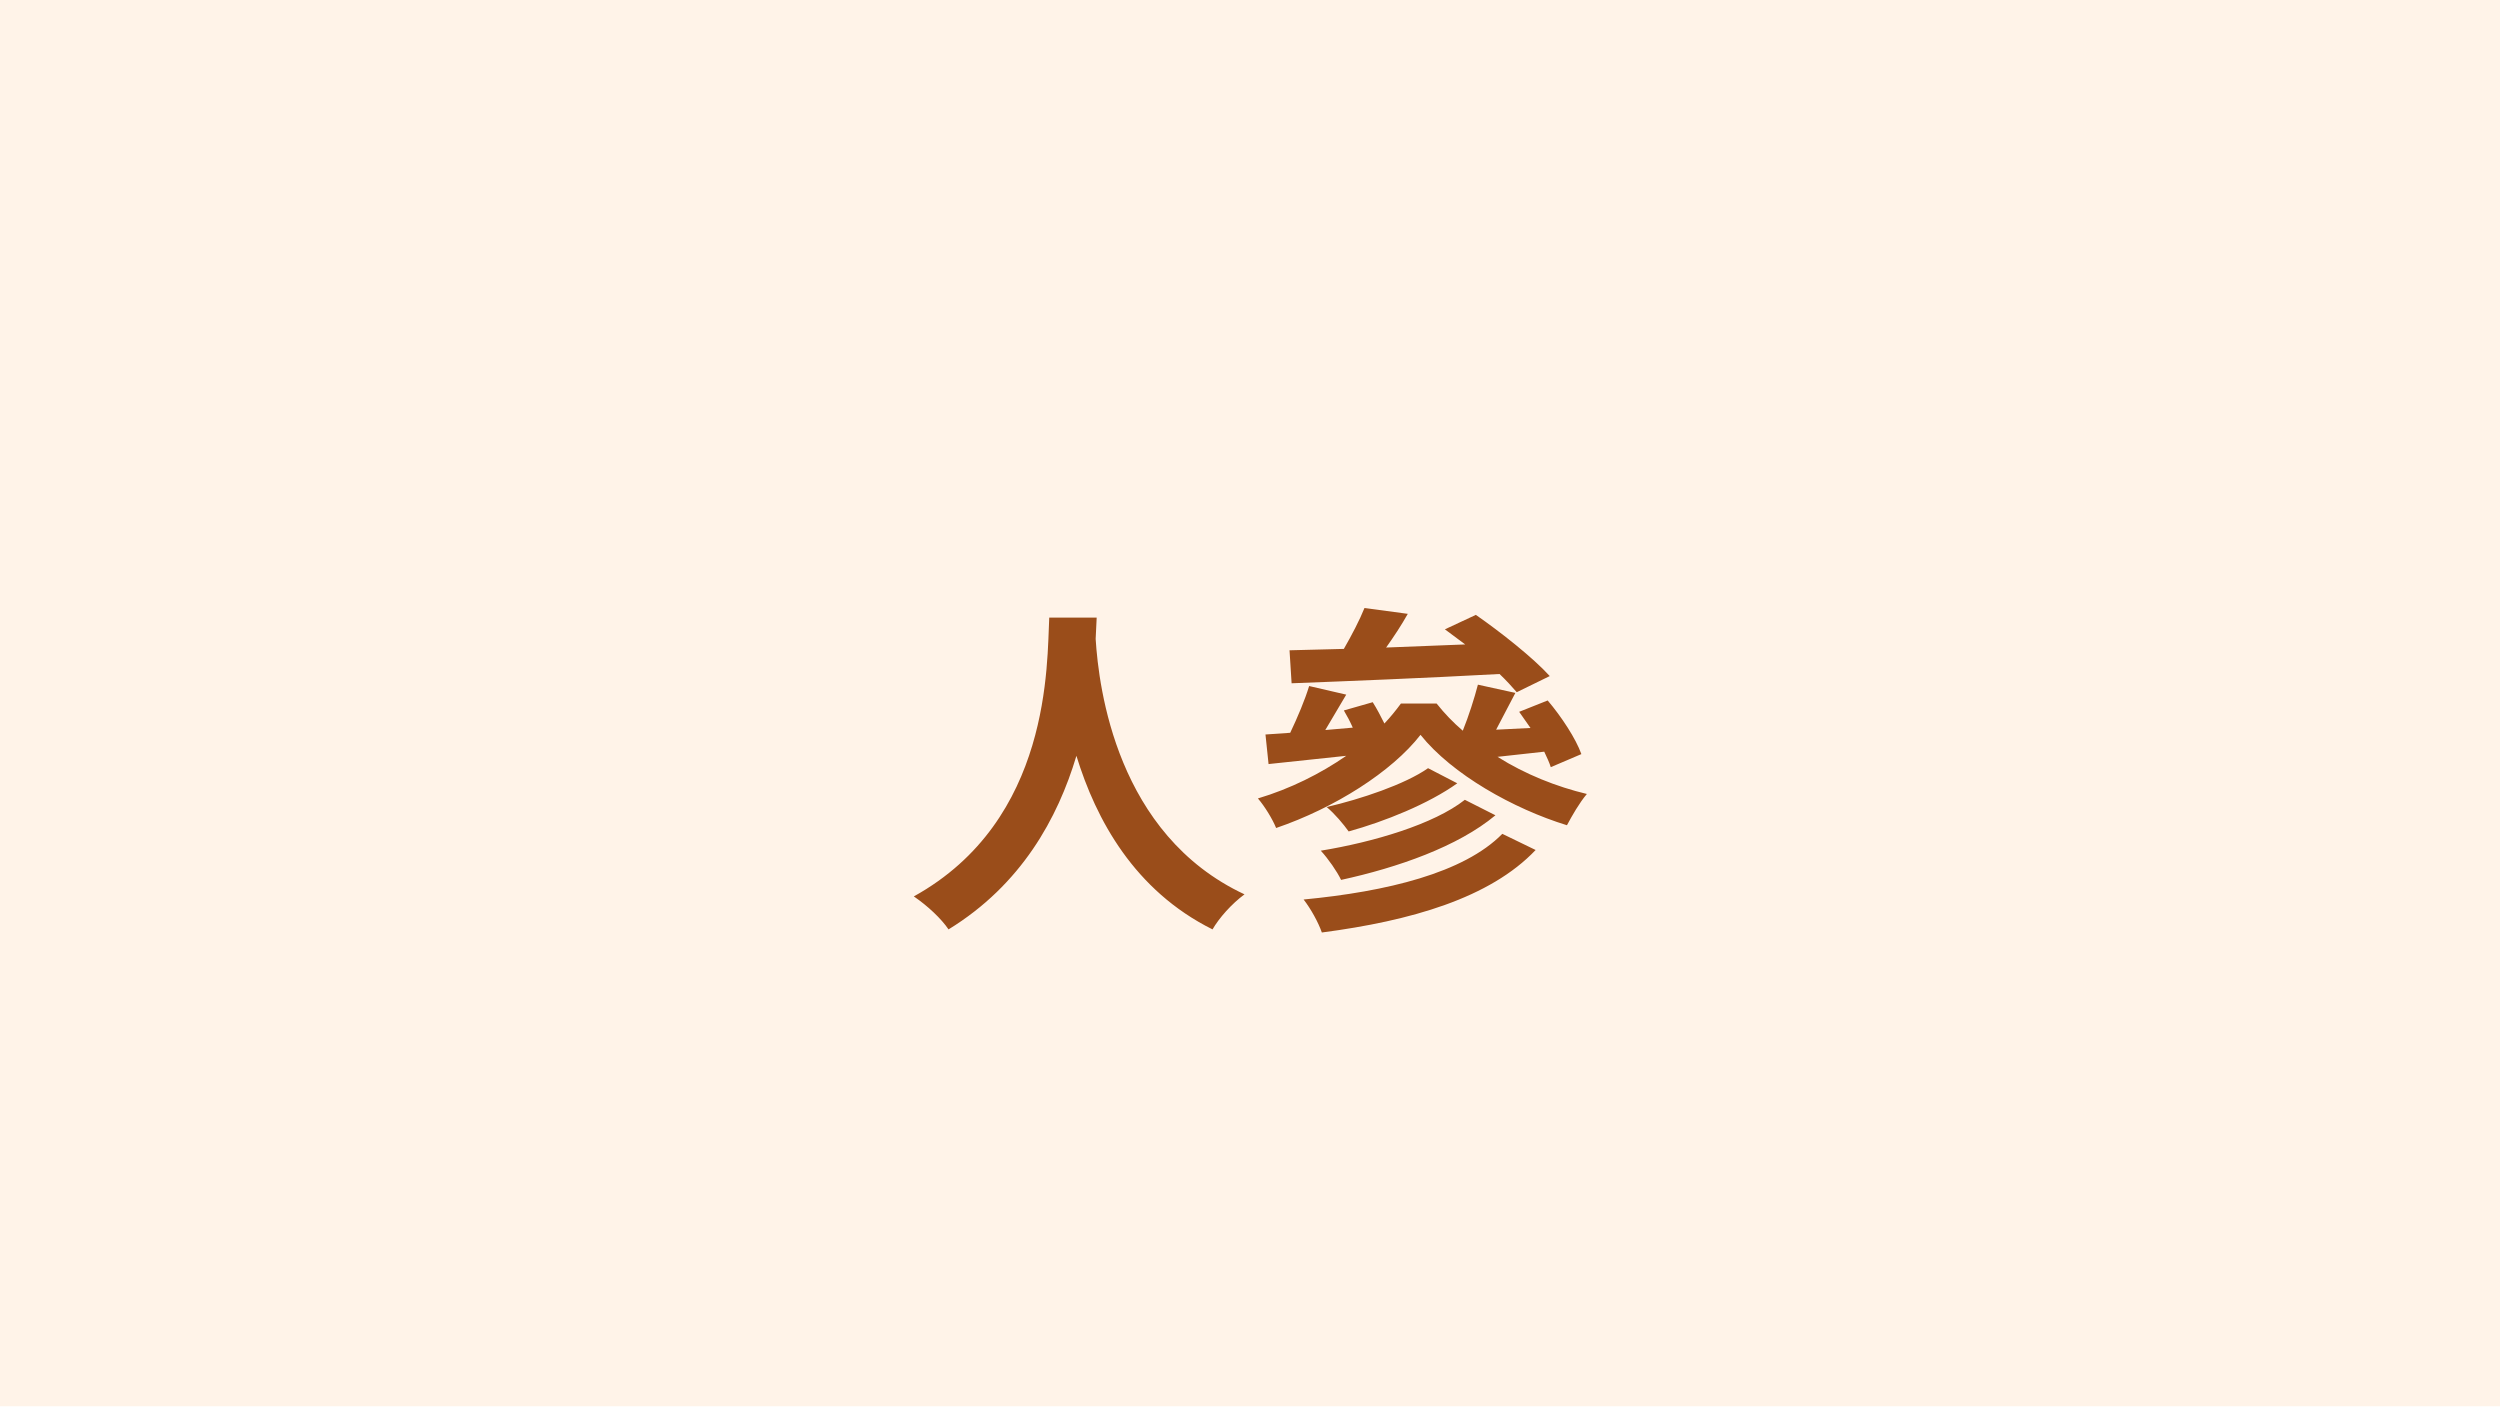
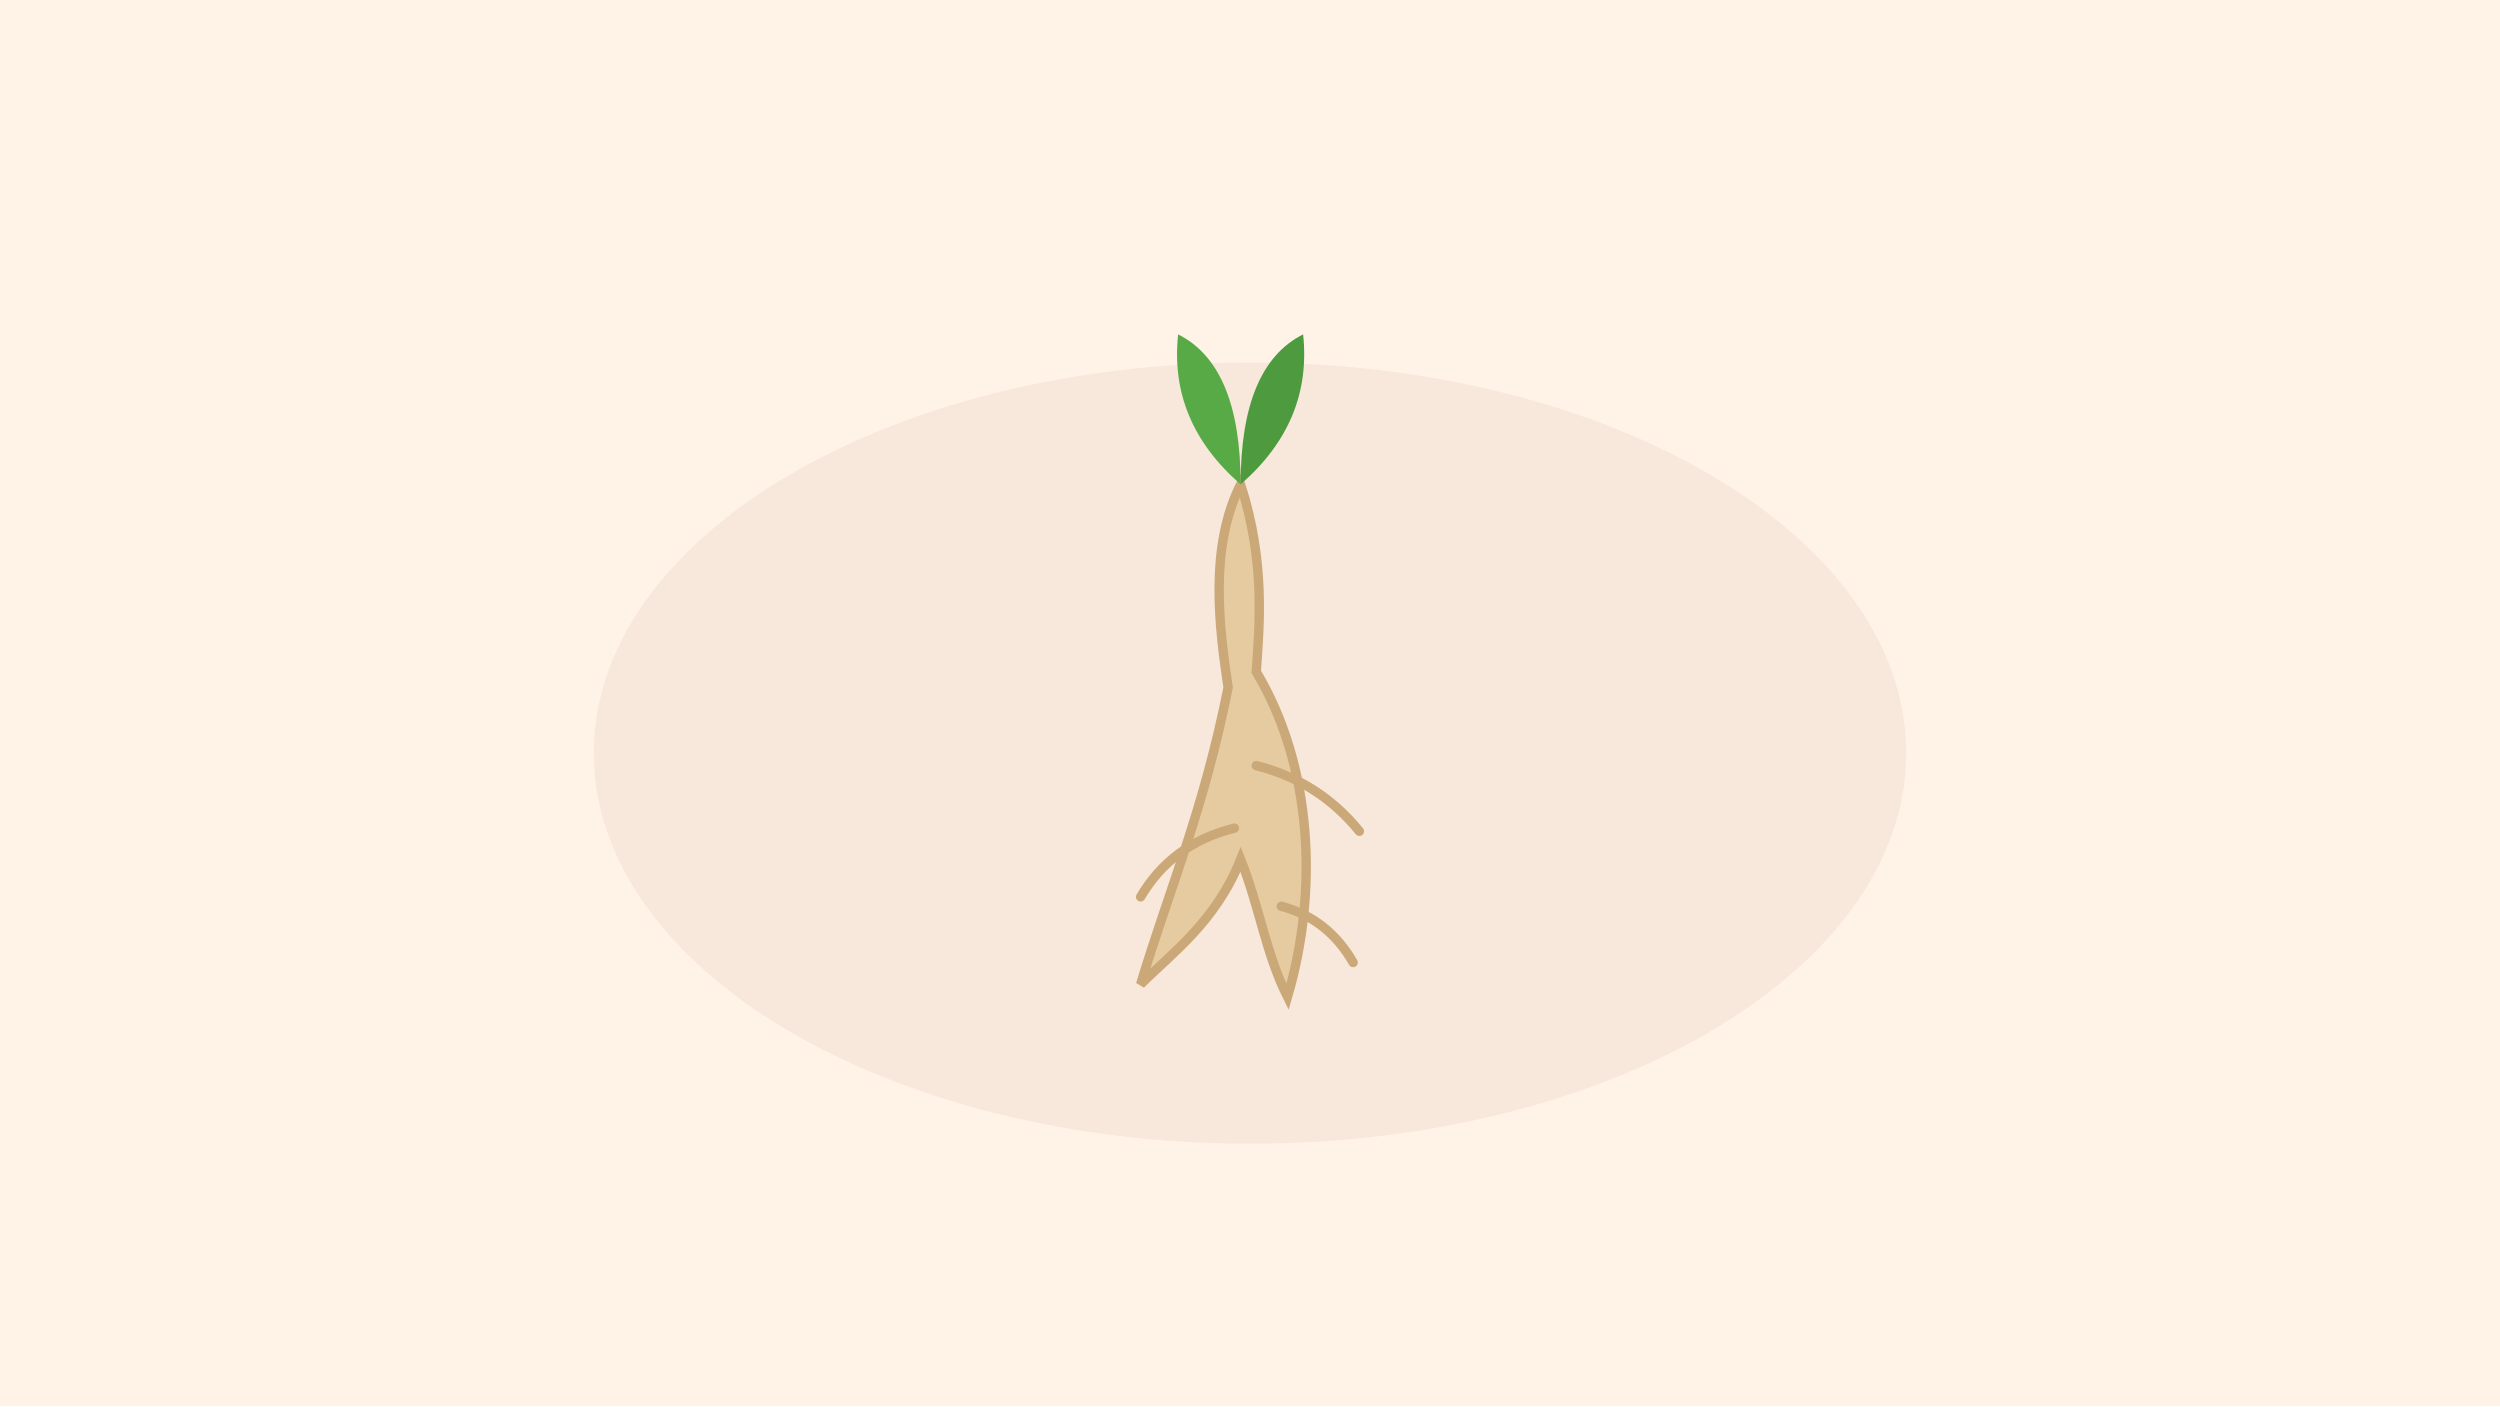
<svg xmlns="http://www.w3.org/2000/svg" viewBox="0 0 1600 900" role="img" aria-label="人參">
  <rect width="1600" height="900" fill="#FFF3E8" />
-   <text x="800" y="500" dominant-baseline="middle" text-anchor="middle" fill="#9A4D1A" font-family="Noto Sans TC, Inter, Arial, sans-serif" font-size="220" font-weight="700">人參</text>
+   <ellipse cx="800" cy="482" rx="420" ry="250" fill="#9A4D1A" opacity="0.07" />
+   <g transform="translate(800,450)">
+     <g transform="translate(0,10)">
+       <path d="M-6,-150 C10,-100 6,-60 4,-30 C40,30 44,110 24,178 C10,150 6,120 -6,90 C-22,130 -50,150 -70,170 C-52,110 -30,60 -14,-20 C-20,-60 -26,-110 -6,-150 Z" fill="#E7CBA0" stroke="#CBA877" stroke-width="6" />
+       <g stroke="#CBA877" stroke-width="6" stroke-linecap="round" fill="none">
+         <path d="M4,30 q40,10 66,42" />
+         <path d="M-10,70 q-40,10 -60,44" />
+         <path d="M20,120 q30,8 46,36" />
+       </g>
+       <path d="M-6,-150 q-46,-40 -40,-96 q40,20 40,96z" fill="#57AA46" />
+       <path d="M-6,-150 q46,-40 40,-96 q-40,20 -40,96z" fill="#4E9A3E" />
+     </g>
+   </g>
</svg>
